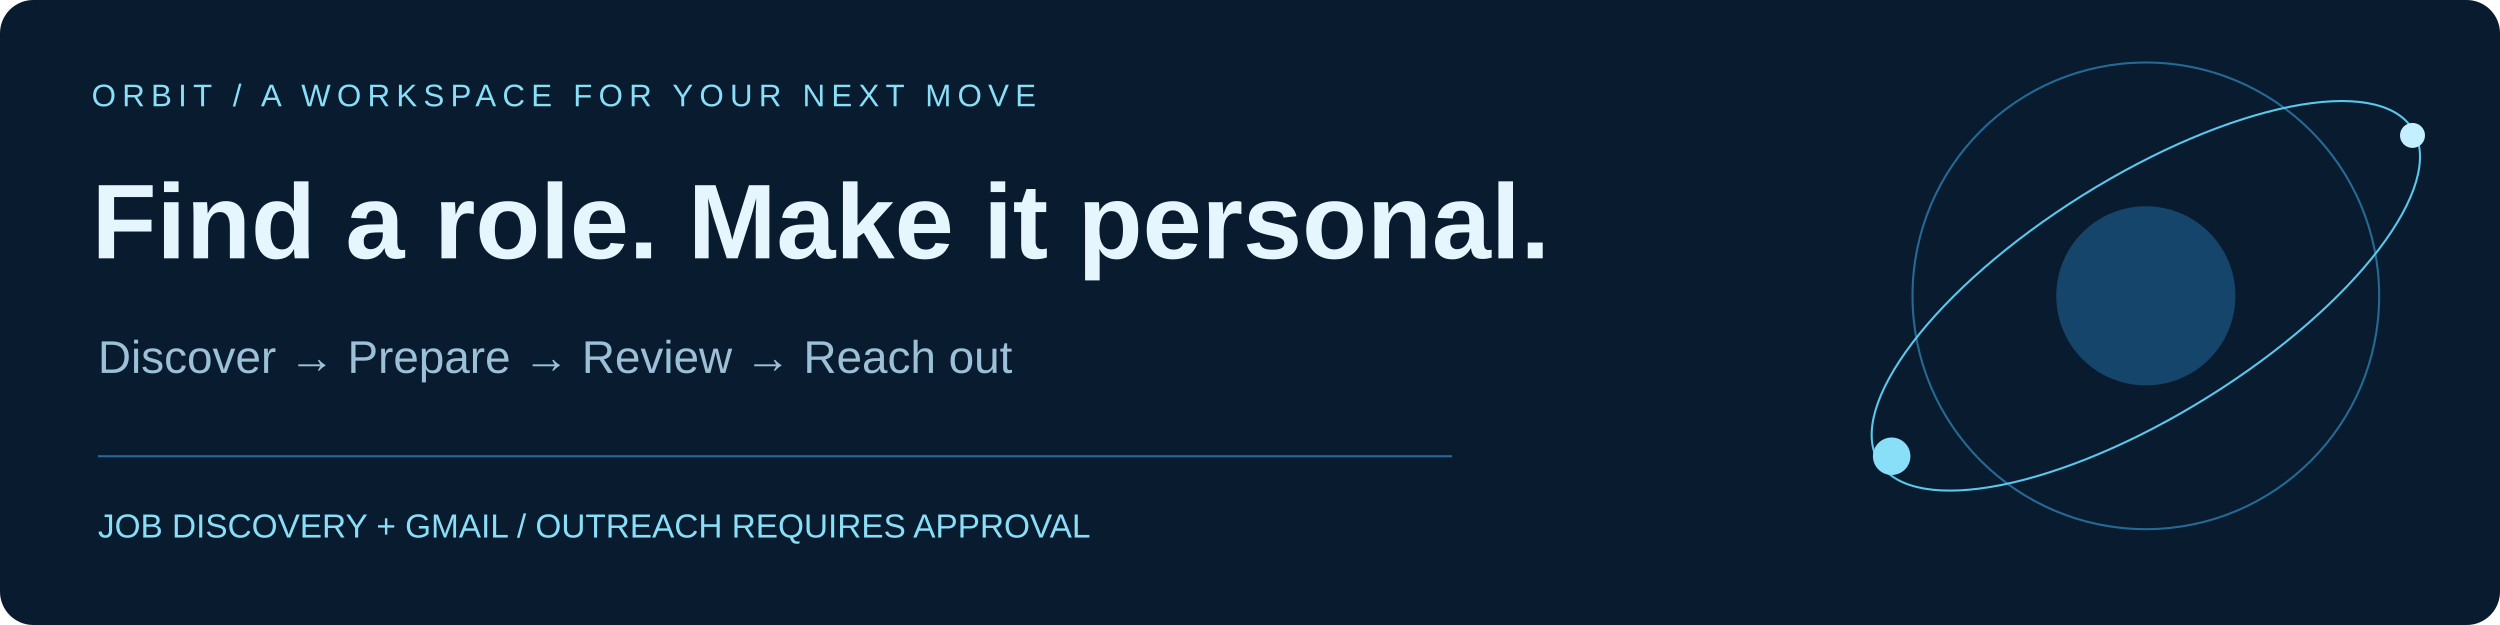
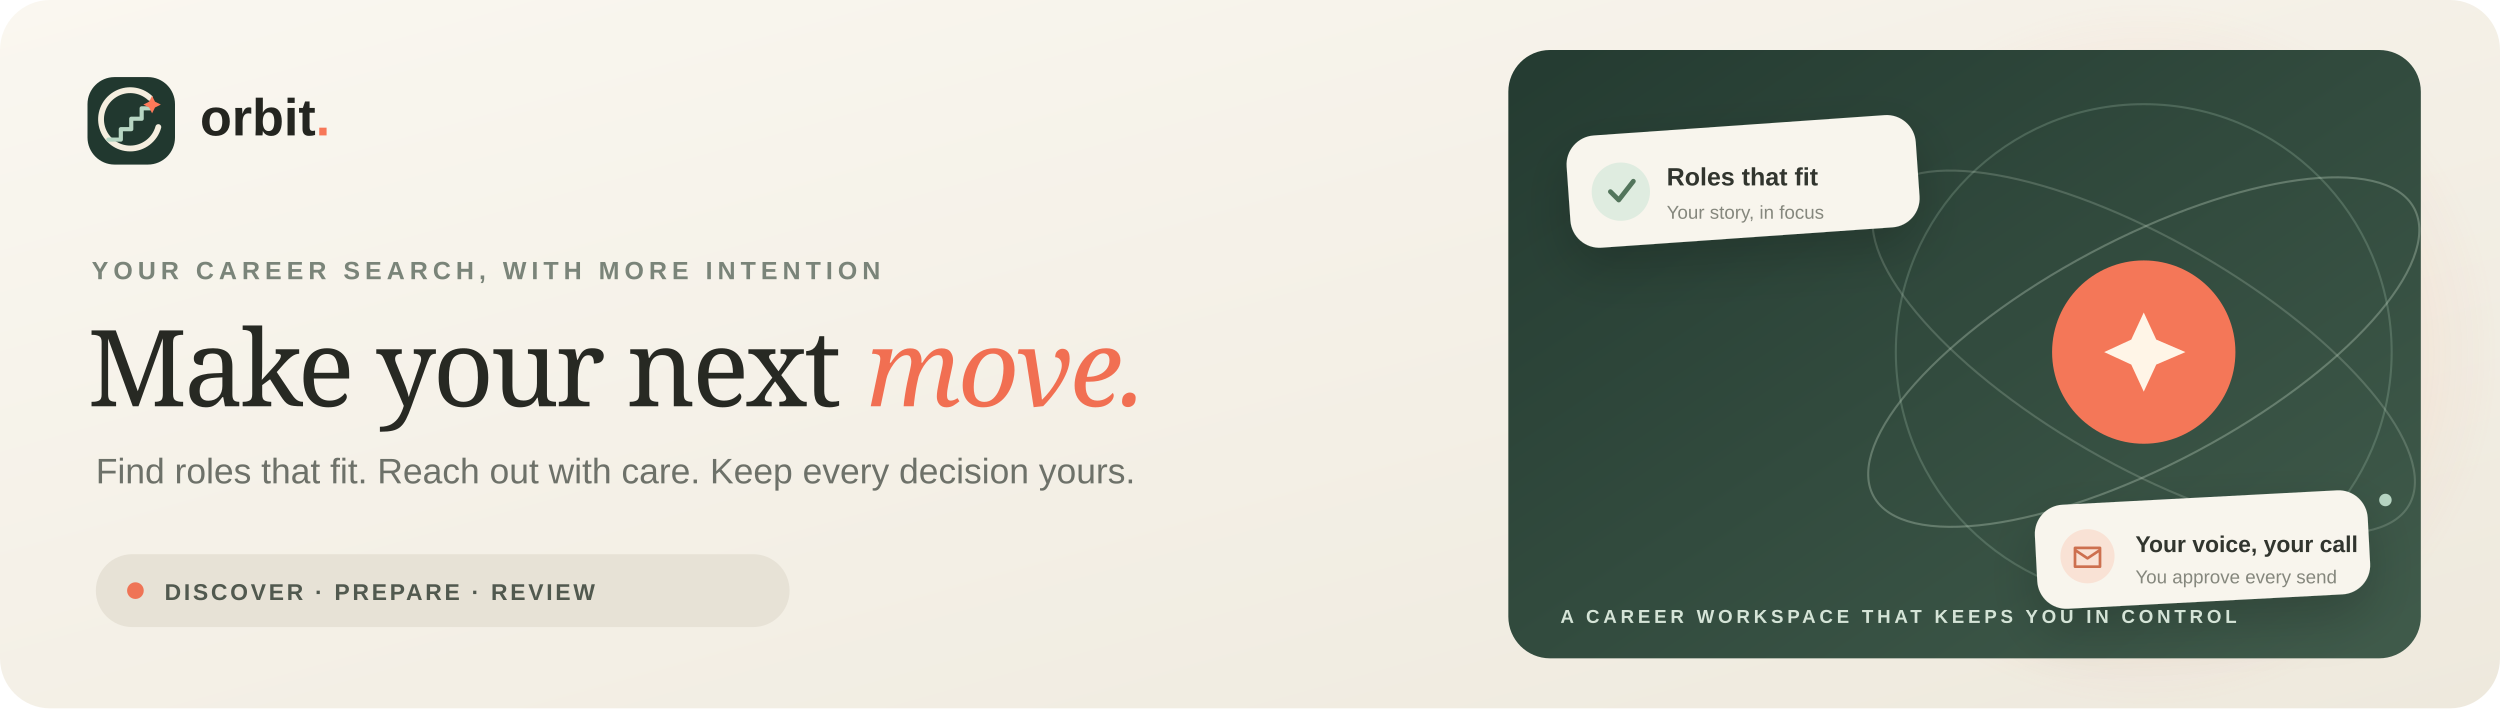
- <svg xmlns="http://www.w3.org/2000/svg" width="1200" height="300" viewBox="0 0 1200 300">
-   <style>text{font-family:Segoe UI,Arial,sans-serif}</style>
-   <rect width="1200" height="300" rx="16" fill="#091b2e" />
-   <circle cx="1030" cy="142" r="112" fill="none" stroke="#256995" />
-   <ellipse cx="1030" cy="142" rx="151" ry="57" fill="none" stroke="#5cc7ed" transform="rotate(-32 1030 142)" />
-   <circle cx="1030" cy="142" r="43" fill="#15456b" />
-   <circle cx="908" cy="219" r="9" fill="#89def8" />
-   <circle cx="1158" cy="65" r="6" fill="#c4efff" />
-   <text x="44" y="51" font-size="15" letter-spacing="3" fill="#89def8">ORBIT / A WORKSPACE FOR YOUR NEXT MOVE</text>
-   <text x="44" y="124" font-size="51" font-weight="700" fill="#e6f6ff">Find a role. Make it personal.</text>
-   <text x="47" y="179" font-size="22" fill="#9cc0d7">Discover → Prepare → Review → Reach out</text>
-   <path d="M47 219h650" stroke="#256995" />
-   <text x="47" y="258" font-size="16" fill="#89def8">JOB DISCOVERY + GMAIL / OUTREACH REQUIRES APPROVAL</text>
+ <svg xmlns="http://www.w3.org/2000/svg" width="1200" height="340" viewBox="0 0 1200 340" role="img" aria-labelledby="title desc">
+   <defs>
+     <linearGradient id="paper" x1="0" y1="0" x2="1" y2="1">
+       <stop stop-color="#faf7f0" />
+       <stop offset="1" stop-color="#eee9dd" />
+     </linearGradient>
+     <linearGradient id="forest" x1="0" y1="0" x2="1" y2="1">
+       <stop stop-color="#243b31" />
+       <stop offset="1" stop-color="#405b4b" />
+     </linearGradient>
+     <radialGradient id="glow" cx=".5" cy=".5" r=".5">
+       <stop stop-color="#f77758" stop-opacity=".25" />
+       <stop offset="1" stop-color="#f77758" stop-opacity="0" />
+     </radialGradient>
+     <filter id="shadow" x="-.3" y="-.3" width="1.6" height="1.8">
+       <feDropShadow dx="0" dy="10" stdDeviation="12" flood-color="#101b15" flood-opacity=".18" />
+     </filter>
+   </defs>
+   <rect width="1200" height="340" rx="24" fill="url(#paper)" />
+   <circle cx="1030" cy="170" r="170" fill="url(#glow)" />
+   <g transform="translate(42 37)">
+     <rect width="42" height="42" rx="13" fill="#21382f" />
+     <path d="M30 10a14 14 0 1 0 4 14" fill="none" stroke="#f5eedf" stroke-width="2.8" stroke-linecap="round" />
+     <path d="M10 30h6v-5h5v-5h5v-5h4" fill="none" stroke="#b7d6c3" stroke-width="2" stroke-linecap="round" stroke-linejoin="round" />
+     <path d="m31 9 1.4 2.8 2.8 1.4-2.8 1.4-1.4 2.8-1.4-2.8-2.8-1.4 2.8-1.4Z" fill="#ff7959" />
+     <text x="54" y="28" fill="#242520" font-family="Segoe UI,Arial,sans-serif" font-size="25" font-weight="700">orbit<tspan fill="#f77758">.</tspan>
+     </text>
+   </g>
+   <text x="44" y="134" fill="#7a8479" font-family="Segoe UI,Arial,sans-serif" font-size="12" font-weight="700" letter-spacing="2.4">YOUR CAREER SEARCH, WITH MORE INTENTION</text>
+   <text x="42" y="195" fill="#272923" font-family="Georgia,serif" font-size="51" letter-spacing="-1.5">Make your next <tspan fill="#f16f52" font-style="italic">move.</tspan>
+   </text>
+   <text x="46" y="232" fill="#6d7169" font-family="Segoe UI,Arial,sans-serif" font-size="17">Find roles that fit. Reach out with care. Keep every decision yours.</text>
+   <g transform="translate(46 266)">
+     <rect width="333" height="35" rx="17.5" fill="#e7e2d6" />
+     <circle cx="19" cy="17.5" r="4" fill="#ef7456" />
+     <text x="33" y="22" fill="#51594f" font-family="Segoe UI,Arial,sans-serif" font-size="11" font-weight="700" letter-spacing="1.3">DISCOVER  ·  PREPARE  ·  REVIEW</text>
+   </g>
+   <g transform="translate(724 24)">
+     <rect width="438" height="292" rx="20" fill="url(#forest)" />
+     <circle cx="305" cy="145" r="119" fill="none" stroke="#b8d8c0" stroke-opacity=".22" />
+     <ellipse cx="305" cy="145" rx="147" ry="54" fill="none" stroke="#c8ddca" stroke-opacity=".32" transform="rotate(-28 305 145)" />
+     <ellipse cx="305" cy="145" rx="147" ry="54" fill="none" stroke="#c8ddca" stroke-opacity=".22" transform="rotate(30 305 145)" />
+     <circle cx="305" cy="145" r="44" fill="#f47758" />
+     <path d="m305 126 6 13 14 6-14 6-6 13-6-13-13-6 13-6Z" fill="#fff5e7" />
+     <circle cx="178" cy="80" r="4" fill="#f6ce9b" />
+     <circle cx="421" cy="216" r="3" fill="#b7d6c3" />
+     <g filter="url(#shadow)">
+       <rect x="27" y="42" width="168" height="54" rx="14" fill="#f8f5ed" transform="rotate(-4 27 42)" />
+       <circle cx="54" cy="68" r="14" fill="#dfece0" />
+       <path d="m49 68 4 4 7-9" fill="none" stroke="#53745c" stroke-width="2.3" stroke-linecap="round" stroke-linejoin="round" />
+       <text x="76" y="65" fill="#30352f" font-family="Segoe UI,Arial,sans-serif" font-size="12" font-weight="700">Roles that fit</text>
+       <text x="76" y="81" fill="#85877d" font-family="Segoe UI,Arial,sans-serif" font-size="9">Your story, in focus</text>
+       <rect x="252" y="219" width="160" height="50" rx="14" fill="#f8f5ed" transform="rotate(-3 252 219)" />
+       <circle cx="278" cy="243" r="13" fill="#f9e2d5" />
+       <path d="M272 239h12v9h-12z m0 1 6 4 6-4" fill="none" stroke="#cd704f" stroke-width="1.3" stroke-linejoin="round" />
+       <text x="301" y="241" fill="#30352f" font-family="Segoe UI,Arial,sans-serif" font-size="11" font-weight="700">Your voice, your call</text>
+       <text x="301" y="256" fill="#85877d" font-family="Segoe UI,Arial,sans-serif" font-size="9">You approve every send</text>
+     </g>
+     <text x="25" y="275" fill="#d5e4d7" font-family="Segoe UI,Arial,sans-serif" font-size="9" font-weight="600" letter-spacing="1.8">A CAREER WORKSPACE THAT KEEPS YOU IN CONTROL</text>
+   </g>
</svg>
